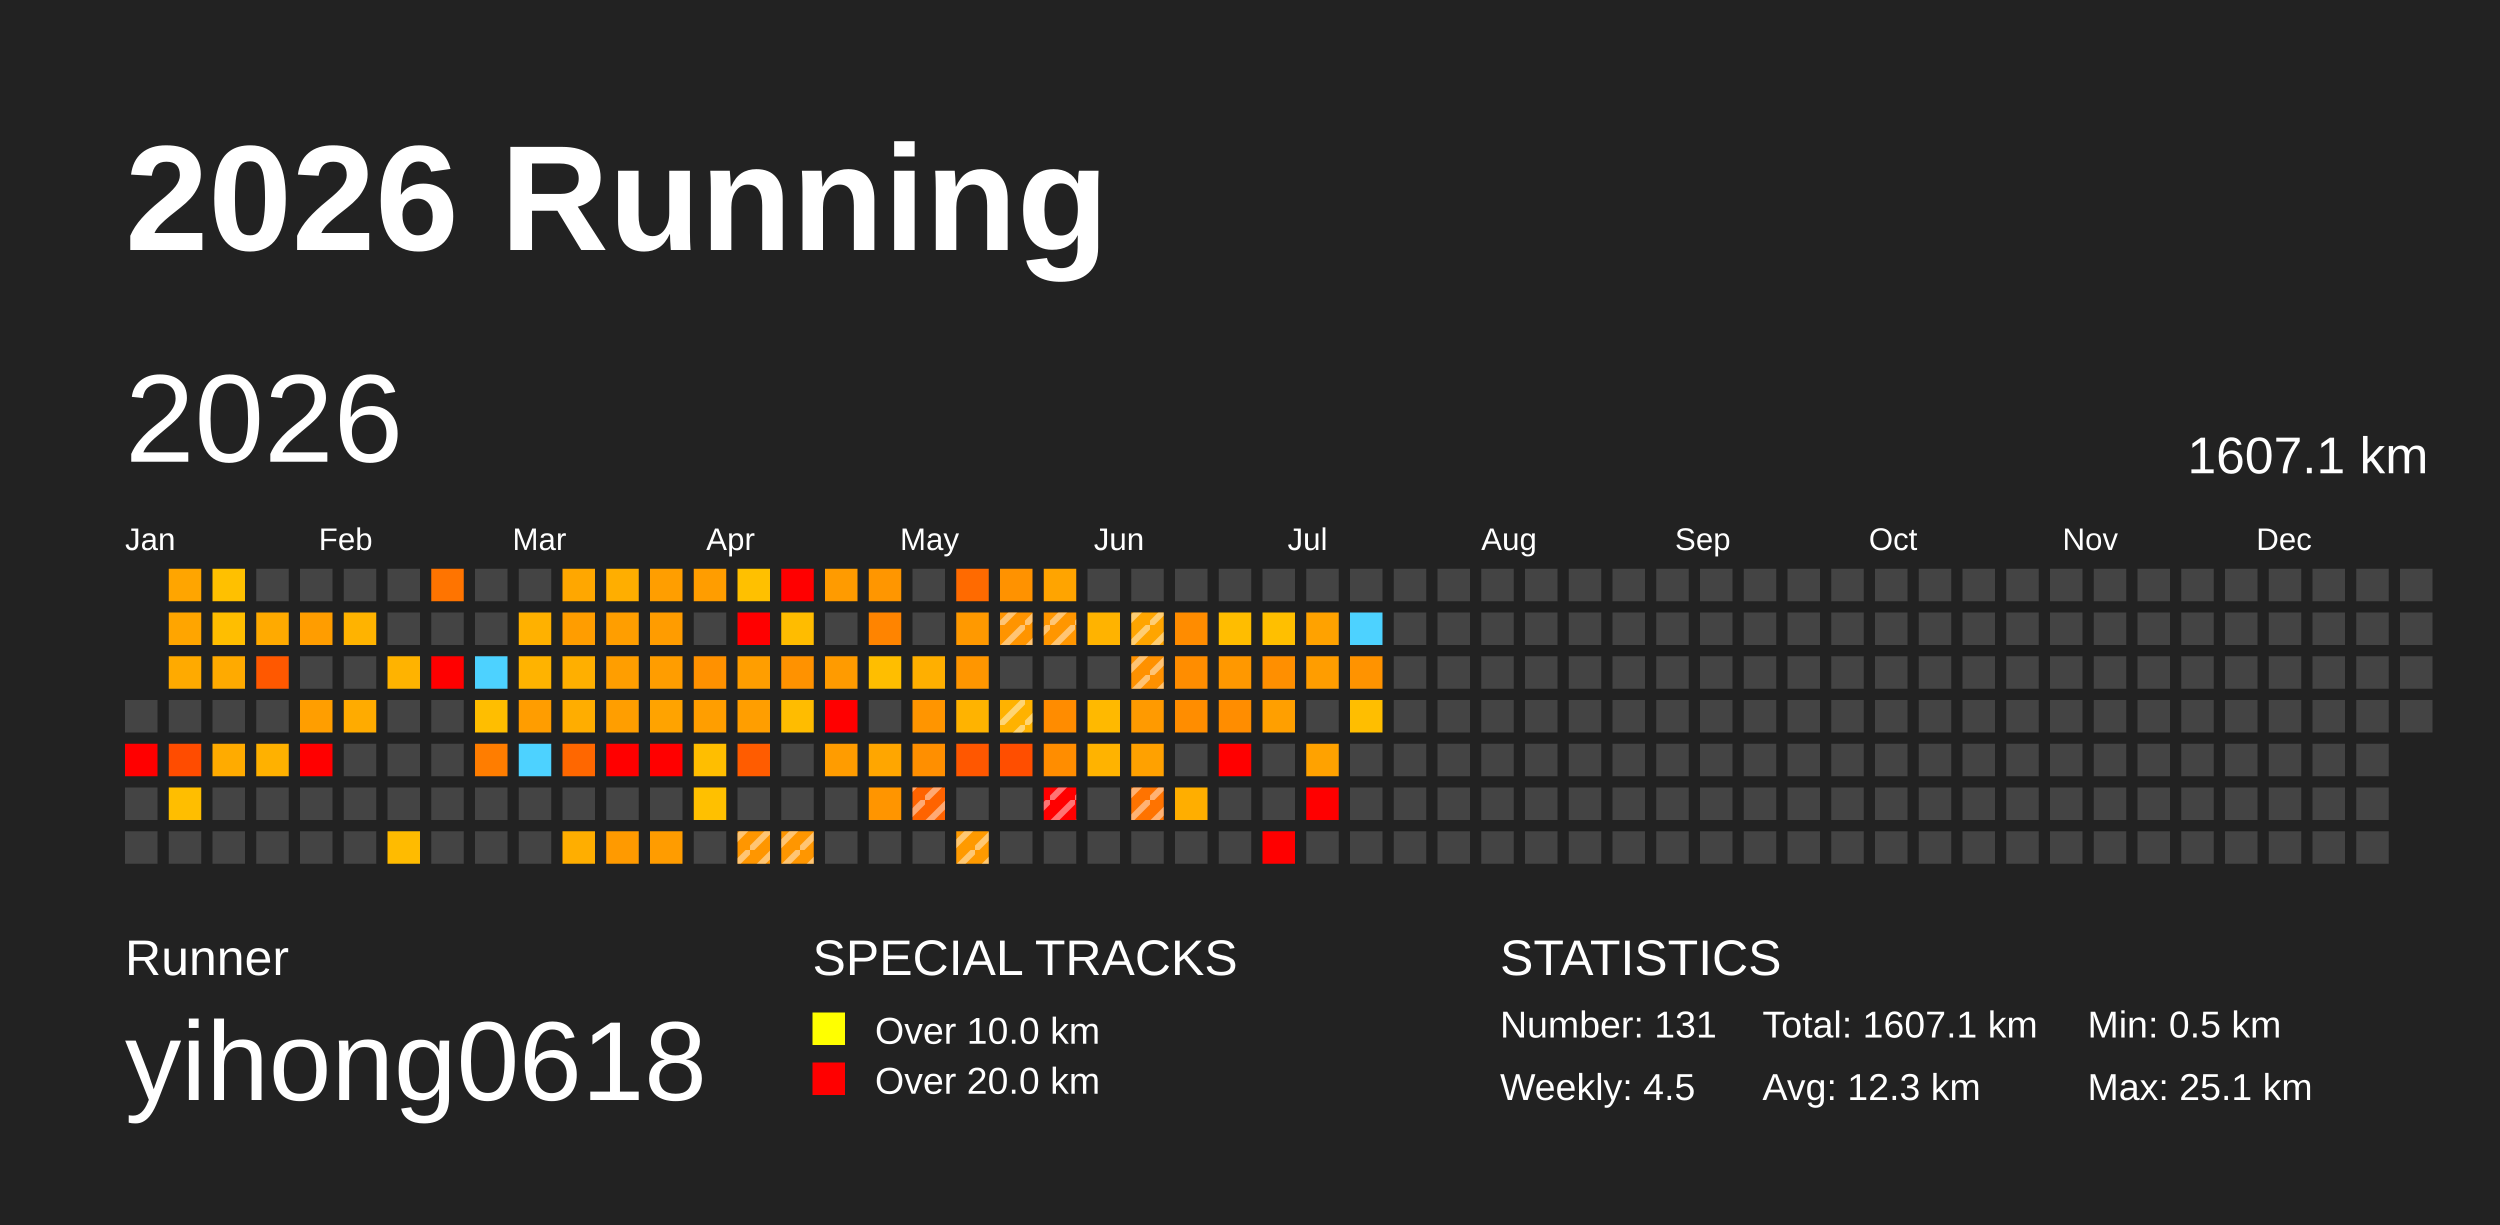
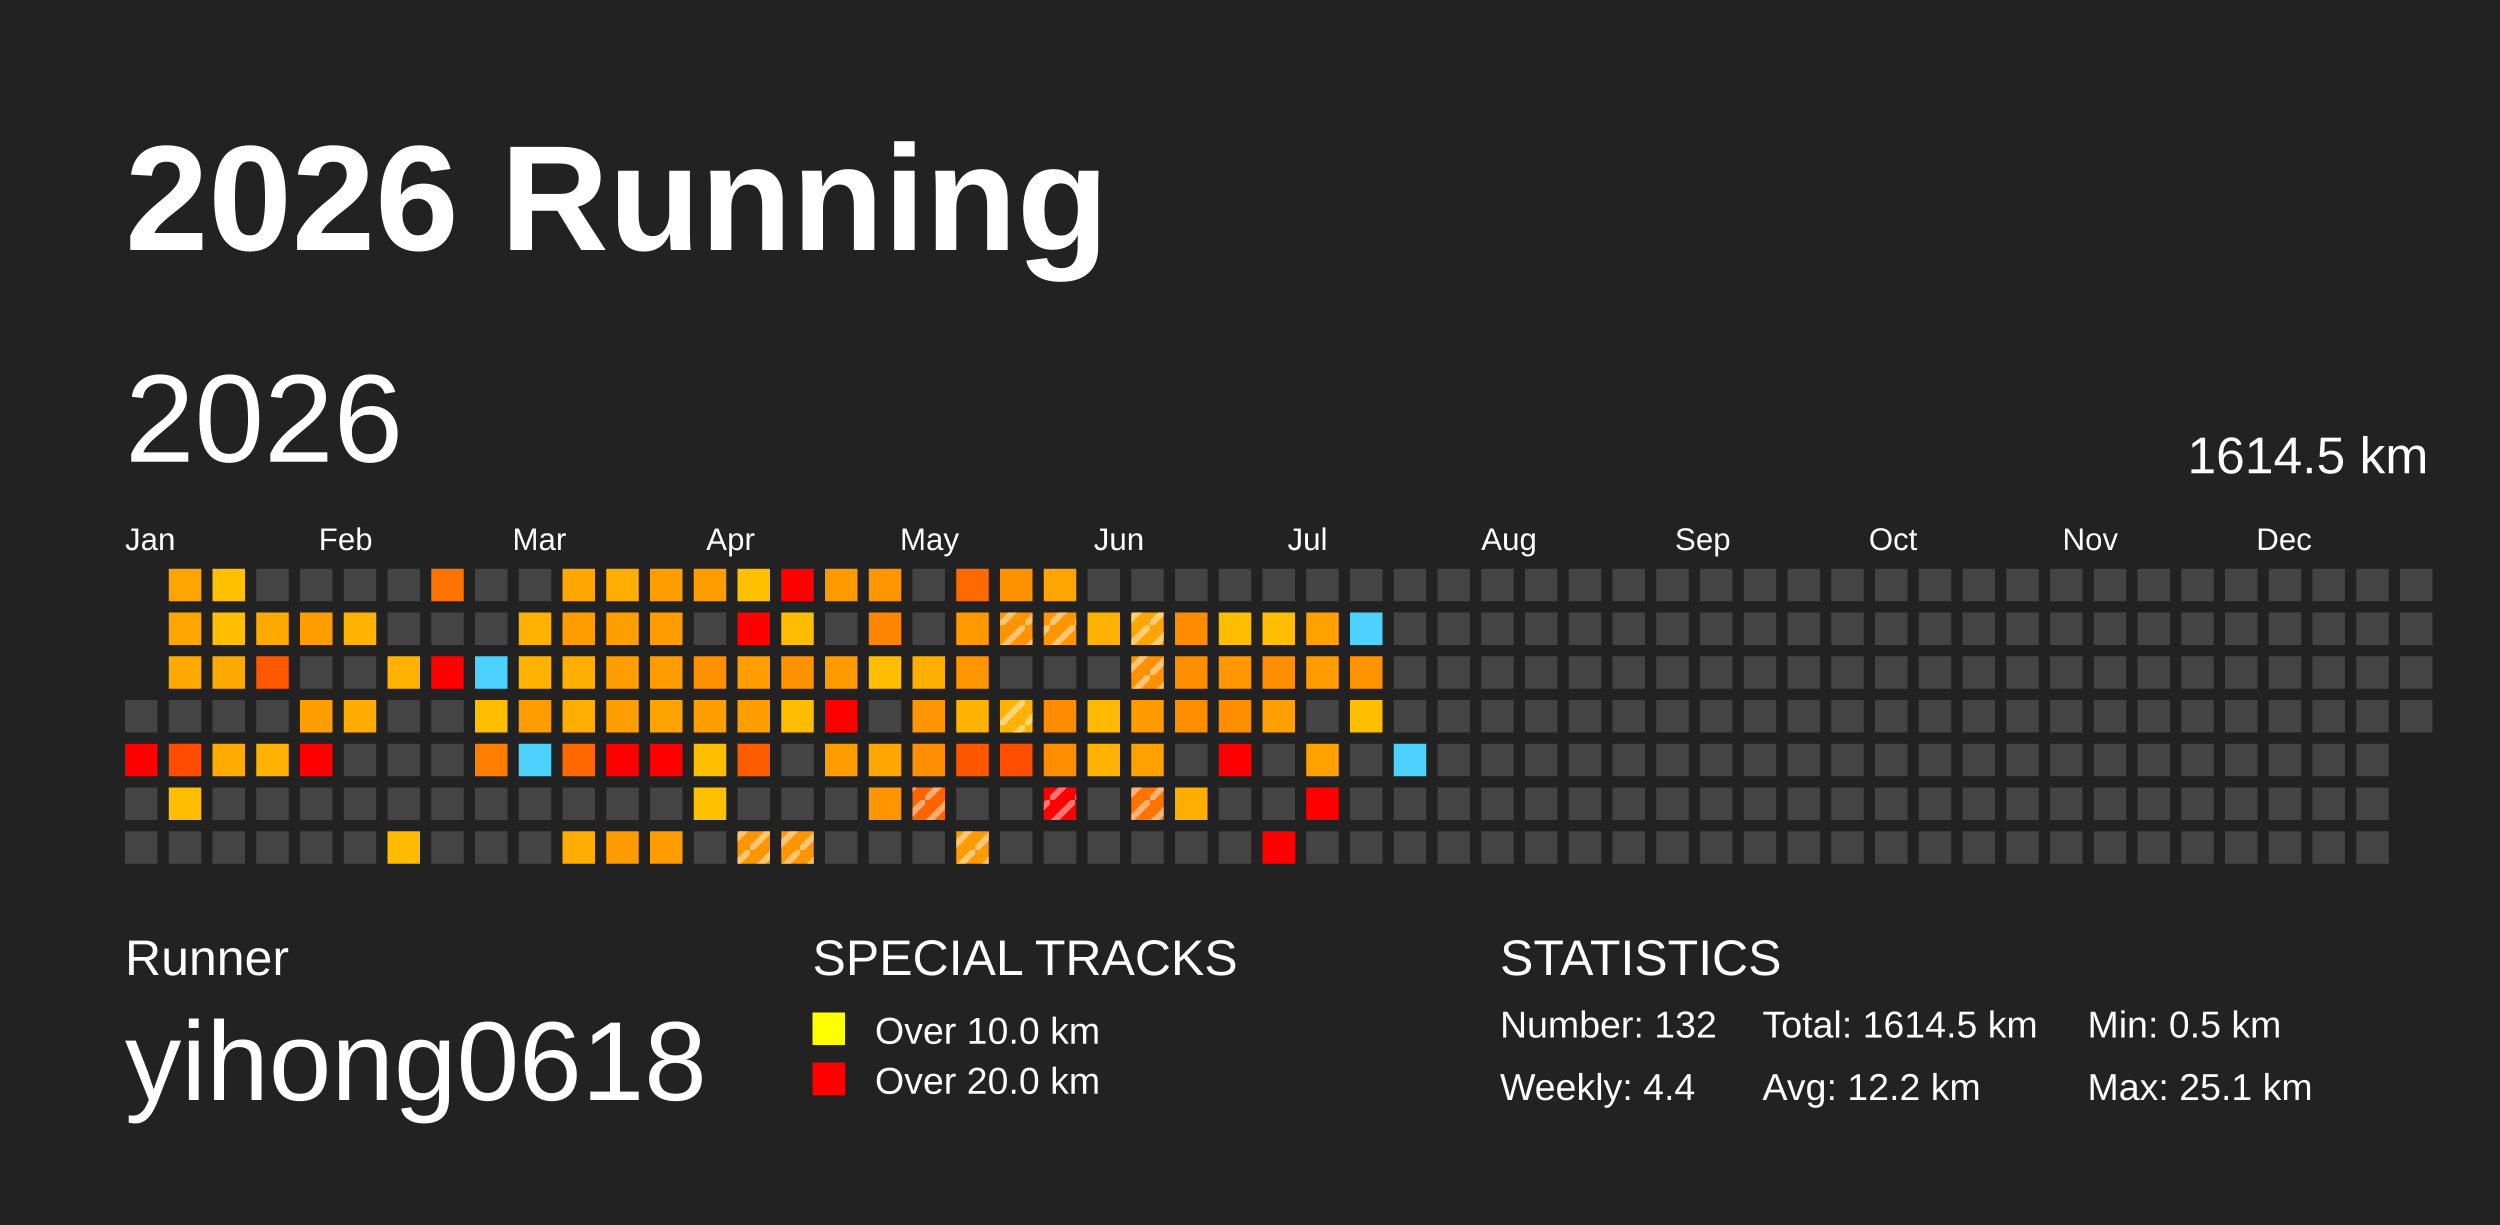
<svg xmlns="http://www.w3.org/2000/svg" baseProfile="full" height="98mm" version="1.1" viewBox="0,0,200,98" width="200mm">
  <defs>
    <pattern height="2" id="indoor-stripe" patternUnits="userSpaceOnUse" width="2">
      <line stroke="white" stroke-opacity="0.45" stroke-width="0.5" x1="0" x2="2" y1="2" y2="0" />
    </pattern>
  </defs>
  <rect fill="#222222" height="98" width="200" x="0" y="0" />
  <text fill="#FFFFFF" style="font-size:12px; font-family:Arial; font-weight:bold;" x="10" y="20">2026 Running</text>
  <text fill="#FFFFFF" style="font-size:4px; font-family:Arial" x="10" y="78">Runner</text>
  <text fill="#FFFFFF" style="font-size:9px; font-family:Arial" x="10" y="88">yihong0618</text>
  <text fill="#FFFFFF" style="font-size:4px; font-family:Arial" x="65" y="78">SPECIAL TRACKS</text>
  <rect fill="yellow" height="2.6" width="2.6" x="65" y="81" />
  <text fill="#FFFFFF" style="font-size:3px; font-family:Arial" x="70" y="83.5">Over 10.0 km</text>
  <rect fill="red" height="2.6" width="2.6" x="65" y="85" />
  <text fill="#FFFFFF" style="font-size:3px; font-family:Arial" x="70" y="87.5">Over 20.0 km</text>
  <text fill="#FFFFFF" style="font-size:4px; font-family:Arial" x="120" y="78">STATISTICS</text>
-   <text fill="#FFFFFF" style="font-size:3px; font-family:Arial" x="120" y="83">Number: 131</text>
-   <text fill="#FFFFFF" style="font-size:3px; font-family:Arial" x="120" y="88">Weekly: 4.5</text>
-   <text fill="#FFFFFF" style="font-size:3px; font-family:Arial" x="141" y="83">Total: 1607.1 km</text>
-   <text fill="#FFFFFF" style="font-size:3px; font-family:Arial" x="141" y="88">Avg: 12.3 km</text>
+   <text fill="#FFFFFF" style="font-size:3px; font-family:Arial" x="120" y="83">Number: 132</text>
+   <text fill="#FFFFFF" style="font-size:3px; font-family:Arial" x="120" y="88">Weekly: 4.4</text>
+   <text fill="#FFFFFF" style="font-size:3px; font-family:Arial" x="141" y="83">Total: 1614.5 km</text>
+   <text fill="#FFFFFF" style="font-size:3px; font-family:Arial" x="141" y="88">Avg: 12.2 km</text>
  <text fill="#FFFFFF" style="font-size:3px; font-family:Arial" x="167" y="83">Min: 0.5 km</text>
  <text fill="#FFFFFF" style="font-size:3px; font-family:Arial" x="167" y="88">Max: 25.1 km</text>
  <text dominant-baseline="hanging" fill="#FFFFFF" style="font-size:10.0px; font-family:Arial;" x="10" y="30">2026</text>
-   <text dominant-baseline="hanging" fill="#FFFFFF" style="font-size:4.125px; font-family:Arial;" x="175" y="35">1607.1 km</text>
+   <text dominant-baseline="hanging" fill="#FFFFFF" style="font-size:4.125px; font-family:Arial;" x="175" y="35">1614.5 km</text>
  <text fill="#FFFFFF" style="font-size:2.5px; font-family:Arial" x="10.0" y="44">Jan</text>
  <text fill="#FFFFFF" style="font-size:2.5px; font-family:Arial" x="25.5" y="44">Feb</text>
  <text fill="#FFFFFF" style="font-size:2.5px; font-family:Arial" x="41.0" y="44">Mar</text>
  <text fill="#FFFFFF" style="font-size:2.5px; font-family:Arial" x="56.5" y="44">Apr</text>
  <text fill="#FFFFFF" style="font-size:2.5px; font-family:Arial" x="72.0" y="44">May</text>
  <text fill="#FFFFFF" style="font-size:2.5px; font-family:Arial" x="87.5" y="44">Jun</text>
  <text fill="#FFFFFF" style="font-size:2.5px; font-family:Arial" x="103.0" y="44">Jul</text>
  <text fill="#FFFFFF" style="font-size:2.5px; font-family:Arial" x="118.5" y="44">Aug</text>
  <text fill="#FFFFFF" style="font-size:2.5px; font-family:Arial" x="134.0" y="44">Sep</text>
  <text fill="#FFFFFF" style="font-size:2.5px; font-family:Arial" x="149.5" y="44">Oct</text>
  <text fill="#FFFFFF" style="font-size:2.5px; font-family:Arial" x="165.0" y="44">Nov</text>
  <text fill="#FFFFFF" style="font-size:2.5px; font-family:Arial" x="180.5" y="44">Dec</text>
  <rect fill="#444444" height="2.6" width="2.6" x="10.0" y="56.0" />
  <rect fill="red" height="2.6" width="2.6" x="10.0" y="59.5" />
  <rect fill="#444444" height="2.6" width="2.6" x="10.0" y="63.0" />
  <rect fill="#444444" height="2.6" width="2.6" x="10.0" y="66.5" />
  <rect fill="#ffa500" height="2.6" width="2.6" x="13.5" y="45.5" />
  <rect fill="#ffa500" height="2.6" width="2.6" x="13.5" y="49.0" />
  <rect fill="#ffaa00" height="2.6" width="2.6" x="13.5" y="52.5" />
  <rect fill="#444444" height="2.6" width="2.6" x="13.5" y="56.0" />
  <rect fill="#ff4c00" height="2.6" width="2.6" x="13.5" y="59.5" />
  <rect fill="#ffbe00" height="2.6" width="2.6" x="13.5" y="63.0" />
  <rect fill="#444444" height="2.6" width="2.6" x="13.5" y="66.5" />
  <rect fill="#ffc000" height="2.6" width="2.6" x="17.0" y="45.5" />
  <rect fill="#ffbe00" height="2.6" width="2.6" x="17.0" y="49.0" />
  <rect fill="#ffaa00" height="2.6" width="2.6" x="17.0" y="52.5" />
  <rect fill="#444444" height="2.6" width="2.6" x="17.0" y="56.0" />
  <rect fill="#ffab00" height="2.6" width="2.6" x="17.0" y="59.5" />
  <rect fill="#444444" height="2.6" width="2.6" x="17.0" y="63.0" />
  <rect fill="#444444" height="2.6" width="2.6" x="17.0" y="66.5" />
  <rect fill="#444444" height="2.6" width="2.6" x="20.5" y="45.5" />
  <rect fill="#ffaa00" height="2.6" width="2.6" x="20.5" y="49.0" />
  <rect fill="#ff5800" height="2.6" width="2.6" x="20.5" y="52.5" />
  <rect fill="#444444" height="2.6" width="2.6" x="20.5" y="56.0" />
  <rect fill="#ffb100" height="2.6" width="2.6" x="20.5" y="59.5" />
  <rect fill="#444444" height="2.6" width="2.6" x="20.5" y="63.0" />
  <rect fill="#444444" height="2.6" width="2.6" x="20.5" y="66.5" />
  <rect fill="#444444" height="2.6" width="2.6" x="24.0" y="45.5" />
  <rect fill="#ff9d00" height="2.6" width="2.6" x="24.0" y="49.0" />
  <rect fill="#444444" height="2.6" width="2.6" x="24.0" y="52.5" />
  <rect fill="#ff9e00" height="2.6" width="2.6" x="24.0" y="56.0" />
  <rect fill="red" height="2.6" width="2.6" x="24.0" y="59.5" />
  <rect fill="#444444" height="2.6" width="2.6" x="24.0" y="63.0" />
  <rect fill="#444444" height="2.6" width="2.6" x="24.0" y="66.5" />
  <rect fill="#444444" height="2.6" width="2.6" x="27.5" y="45.5" />
  <rect fill="#ffb300" height="2.6" width="2.6" x="27.5" y="49.0" />
  <rect fill="#444444" height="2.6" width="2.6" x="27.5" y="52.5" />
  <rect fill="#ffab00" height="2.6" width="2.6" x="27.5" y="56.0" />
  <rect fill="#444444" height="2.6" width="2.6" x="27.5" y="59.5" />
  <rect fill="#444444" height="2.6" width="2.6" x="27.5" y="63.0" />
  <rect fill="#444444" height="2.6" width="2.6" x="27.5" y="66.5" />
  <rect fill="#444444" height="2.6" width="2.6" x="31.0" y="45.5" />
  <rect fill="#444444" height="2.6" width="2.6" x="31.0" y="49.0" />
  <rect fill="#ffb300" height="2.6" width="2.6" x="31.0" y="52.5" />
  <rect fill="#444444" height="2.6" width="2.6" x="31.0" y="56.0" />
  <rect fill="#444444" height="2.6" width="2.6" x="31.0" y="59.5" />
  <rect fill="#444444" height="2.6" width="2.6" x="31.0" y="63.0" />
  <rect fill="#ffbb00" height="2.6" width="2.6" x="31.0" y="66.5" />
  <rect fill="#ff7400" height="2.6" width="2.6" x="34.5" y="45.5" />
  <rect fill="#444444" height="2.6" width="2.6" x="34.5" y="49.0" />
  <rect fill="red" height="2.6" width="2.6" x="34.5" y="52.5" />
  <rect fill="#444444" height="2.6" width="2.6" x="34.5" y="56.0" />
  <rect fill="#444444" height="2.6" width="2.6" x="34.5" y="59.5" />
  <rect fill="#444444" height="2.6" width="2.6" x="34.5" y="63.0" />
  <rect fill="#444444" height="2.6" width="2.6" x="34.5" y="66.5" />
  <rect fill="#444444" height="2.6" width="2.6" x="38.0" y="45.5" />
  <rect fill="#444444" height="2.6" width="2.6" x="38.0" y="49.0" />
  <rect fill="#4dd2ff" height="2.6" width="2.6" x="38.0" y="52.5" />
  <rect fill="#ffbe00" height="2.6" width="2.6" x="38.0" y="56.0" />
  <rect fill="#ff7d00" height="2.6" width="2.6" x="38.0" y="59.5" />
  <rect fill="#444444" height="2.6" width="2.6" x="38.0" y="63.0" />
  <rect fill="#444444" height="2.6" width="2.6" x="38.0" y="66.5" />
  <rect fill="#444444" height="2.6" width="2.6" x="41.5" y="45.5" />
  <rect fill="#ffb100" height="2.6" width="2.6" x="41.5" y="49.0" />
  <rect fill="#ffb300" height="2.6" width="2.6" x="41.5" y="52.5" />
  <rect fill="#ff9d00" height="2.6" width="2.6" x="41.5" y="56.0" />
  <rect fill="#4dd2ff" height="2.6" width="2.6" x="41.5" y="59.5" />
  <rect fill="#444444" height="2.6" width="2.6" x="41.5" y="63.0" />
  <rect fill="#444444" height="2.6" width="2.6" x="41.5" y="66.5" />
  <rect fill="#ffa700" height="2.6" width="2.6" x="45.0" y="45.5" />
  <rect fill="#ff9d00" height="2.6" width="2.6" x="45.0" y="49.0" />
  <rect fill="#ffaf00" height="2.6" width="2.6" x="45.0" y="52.5" />
  <rect fill="#ffad00" height="2.6" width="2.6" x="45.0" y="56.0" />
  <rect fill="#ff6700" height="2.6" width="2.6" x="45.0" y="59.5" />
  <rect fill="#444444" height="2.6" width="2.6" x="45.0" y="63.0" />
  <rect fill="#ffae00" height="2.6" width="2.6" x="45.0" y="66.5" />
  <rect fill="#ffae00" height="2.6" width="2.6" x="48.5" y="45.5" />
  <rect fill="#ff9e00" height="2.6" width="2.6" x="48.5" y="49.0" />
  <rect fill="#ff9e00" height="2.6" width="2.6" x="48.5" y="52.5" />
  <rect fill="#ff9e00" height="2.6" width="2.6" x="48.5" y="56.0" />
  <rect fill="red" height="2.6" width="2.6" x="48.5" y="59.5" />
  <rect fill="#444444" height="2.6" width="2.6" x="48.5" y="63.0" />
  <rect fill="#ff9a00" height="2.6" width="2.6" x="48.5" y="66.5" />
  <rect fill="#ff9e00" height="2.6" width="2.6" x="52.0" y="45.5" />
  <rect fill="#ff9c00" height="2.6" width="2.6" x="52.0" y="49.0" />
  <rect fill="#ff9d00" height="2.6" width="2.6" x="52.0" y="52.5" />
  <rect fill="#ffa300" height="2.6" width="2.6" x="52.0" y="56.0" />
  <rect fill="red" height="2.6" width="2.6" x="52.0" y="59.5" />
  <rect fill="#444444" height="2.6" width="2.6" x="52.0" y="63.0" />
  <rect fill="#ff9c00" height="2.6" width="2.6" x="52.0" y="66.5" />
  <rect fill="#ff9d00" height="2.6" width="2.6" x="55.5" y="45.5" />
  <rect fill="#444444" height="2.6" width="2.6" x="55.5" y="49.0" />
  <rect fill="#ff9100" height="2.6" width="2.6" x="55.5" y="52.5" />
  <rect fill="#ff9e00" height="2.6" width="2.6" x="55.5" y="56.0" />
  <rect fill="#ffbe00" height="2.6" width="2.6" x="55.5" y="59.5" />
  <rect fill="#ffc000" height="2.6" width="2.6" x="55.5" y="63.0" />
  <rect fill="#444444" height="2.6" width="2.6" x="55.5" y="66.5" />
  <rect fill="#ffc000" height="2.6" width="2.6" x="59.0" y="45.5" />
  <rect fill="red" height="2.6" width="2.6" x="59.0" y="49.0" />
  <rect fill="#ff9e00" height="2.6" width="2.6" x="59.0" y="52.5" />
  <rect fill="#ff9e00" height="2.6" width="2.6" x="59.0" y="56.0" />
  <rect fill="#ff5c00" height="2.6" width="2.6" x="59.0" y="59.5" />
  <rect fill="#444444" height="2.6" width="2.6" x="59.0" y="63.0" />
  <rect fill="#ff9600" height="2.6" width="2.6" x="59.0" y="66.5" />
  <rect fill="url(#indoor-stripe)" height="2.6" style="pointer-events: none;" width="2.6" x="59.0" y="66.5" />
  <rect fill="red" height="2.6" width="2.6" x="62.5" y="45.5" />
  <rect fill="#ffbc00" height="2.6" width="2.6" x="62.5" y="49.0" />
  <rect fill="#ff9200" height="2.6" width="2.6" x="62.5" y="52.5" />
  <rect fill="#ffbc00" height="2.6" width="2.6" x="62.5" y="56.0" />
  <rect fill="#444444" height="2.6" width="2.6" x="62.5" y="59.5" />
  <rect fill="#444444" height="2.6" width="2.6" x="62.5" y="63.0" />
  <rect fill="#ff9600" height="2.6" width="2.6" x="62.5" y="66.5" />
  <rect fill="url(#indoor-stripe)" height="2.6" style="pointer-events: none;" width="2.6" x="62.5" y="66.5" />
  <rect fill="#ff9b00" height="2.6" width="2.6" x="66.0" y="45.5" />
  <rect fill="#444444" height="2.6" width="2.6" x="66.0" y="49.0" />
  <rect fill="#ff9b00" height="2.6" width="2.6" x="66.0" y="52.5" />
  <rect fill="red" height="2.6" width="2.6" x="66.0" y="56.0" />
  <rect fill="#ff9c00" height="2.6" width="2.6" x="66.0" y="59.5" />
  <rect fill="#444444" height="2.6" width="2.6" x="66.0" y="63.0" />
  <rect fill="#444444" height="2.6" width="2.6" x="66.0" y="66.5" />
  <rect fill="#ff9600" height="2.6" width="2.6" x="69.5" y="45.5" />
  <rect fill="#ff8400" height="2.6" width="2.6" x="69.5" y="49.0" />
  <rect fill="#ffbe00" height="2.6" width="2.6" x="69.5" y="52.5" />
  <rect fill="#444444" height="2.6" width="2.6" x="69.5" y="56.0" />
  <rect fill="#ffa600" height="2.6" width="2.6" x="69.5" y="59.5" />
  <rect fill="#ff9500" height="2.6" width="2.6" x="69.5" y="63.0" />
  <rect fill="#444444" height="2.6" width="2.6" x="69.5" y="66.5" />
  <rect fill="#444444" height="2.6" width="2.6" x="73.0" y="45.5" />
  <rect fill="#444444" height="2.6" width="2.6" x="73.0" y="49.0" />
  <rect fill="#ffaf00" height="2.6" width="2.6" x="73.0" y="52.5" />
  <rect fill="#ff9500" height="2.6" width="2.6" x="73.0" y="56.0" />
  <rect fill="#ff8f00" height="2.6" width="2.6" x="73.0" y="59.5" />
  <rect fill="#ff6300" height="2.6" width="2.6" x="73.0" y="63.0" />
  <rect fill="url(#indoor-stripe)" height="2.6" style="pointer-events: none;" width="2.6" x="73.0" y="63.0" />
  <rect fill="#444444" height="2.6" width="2.6" x="73.0" y="66.5" />
  <rect fill="#ff6a00" height="2.6" width="2.6" x="76.5" y="45.5" />
  <rect fill="#ff9900" height="2.6" width="2.6" x="76.5" y="49.0" />
  <rect fill="#ff9600" height="2.6" width="2.6" x="76.5" y="52.5" />
  <rect fill="#ffb300" height="2.6" width="2.6" x="76.5" y="56.0" />
  <rect fill="#ff5700" height="2.6" width="2.6" x="76.5" y="59.5" />
  <rect fill="#444444" height="2.6" width="2.6" x="76.5" y="63.0" />
  <rect fill="#ff9a00" height="2.6" width="2.6" x="76.5" y="66.5" />
  <rect fill="url(#indoor-stripe)" height="2.6" style="pointer-events: none;" width="2.6" x="76.5" y="66.5" />
  <rect fill="#ff9200" height="2.6" width="2.6" x="80.0" y="45.5" />
  <rect fill="#ff9400" height="2.6" width="2.6" x="80.0" y="49.0" />
  <rect fill="url(#indoor-stripe)" height="2.6" style="pointer-events: none;" width="2.6" x="80.0" y="49.0" />
  <rect fill="#444444" height="2.6" width="2.6" x="80.0" y="52.5" />
  <rect fill="#ffb200" height="2.6" width="2.6" x="80.0" y="56.0" />
  <rect fill="url(#indoor-stripe)" height="2.6" style="pointer-events: none;" width="2.6" x="80.0" y="56.0" />
  <rect fill="#ff4e00" height="2.6" width="2.6" x="80.0" y="59.5" />
  <rect fill="#444444" height="2.6" width="2.6" x="80.0" y="63.0" />
  <rect fill="#444444" height="2.6" width="2.6" x="80.0" y="66.5" />
  <rect fill="#ffa400" height="2.6" width="2.6" x="83.5" y="45.5" />
  <rect fill="#ff9600" height="2.6" width="2.6" x="83.5" y="49.0" />
  <rect fill="url(#indoor-stripe)" height="2.6" style="pointer-events: none;" width="2.6" x="83.5" y="49.0" />
  <rect fill="#444444" height="2.6" width="2.6" x="83.5" y="52.5" />
  <rect fill="#ff8c00" height="2.6" width="2.6" x="83.5" y="56.0" />
  <rect fill="#ff8d00" height="2.6" width="2.6" x="83.5" y="59.5" />
  <rect fill="red" height="2.6" width="2.6" x="83.5" y="63.0" />
  <rect fill="url(#indoor-stripe)" height="2.6" style="pointer-events: none;" width="2.6" x="83.5" y="63.0" />
  <rect fill="#444444" height="2.6" width="2.6" x="83.5" y="66.5" />
  <rect fill="#444444" height="2.6" width="2.6" x="87.0" y="45.5" />
  <rect fill="#ffb300" height="2.6" width="2.6" x="87.0" y="49.0" />
  <rect fill="#444444" height="2.6" width="2.6" x="87.0" y="52.5" />
  <rect fill="#ffb900" height="2.6" width="2.6" x="87.0" y="56.0" />
  <rect fill="#ffb300" height="2.6" width="2.6" x="87.0" y="59.5" />
  <rect fill="#444444" height="2.6" width="2.6" x="87.0" y="63.0" />
  <rect fill="#444444" height="2.6" width="2.6" x="87.0" y="66.5" />
  <rect fill="#444444" height="2.6" width="2.6" x="90.5" y="45.5" />
  <rect fill="#ffa500" height="2.6" width="2.6" x="90.5" y="49.0" />
  <rect fill="url(#indoor-stripe)" height="2.6" style="pointer-events: none;" width="2.6" x="90.5" y="49.0" />
  <rect fill="#ff9100" height="2.6" width="2.6" x="90.5" y="52.5" />
  <rect fill="url(#indoor-stripe)" height="2.6" style="pointer-events: none;" width="2.6" x="90.5" y="52.5" />
  <rect fill="#ff9a00" height="2.6" width="2.6" x="90.5" y="56.0" />
  <rect fill="#ffa100" height="2.6" width="2.6" x="90.5" y="59.5" />
  <rect fill="#ff7300" height="2.6" width="2.6" x="90.5" y="63.0" />
  <rect fill="url(#indoor-stripe)" height="2.6" style="pointer-events: none;" width="2.6" x="90.5" y="63.0" />
  <rect fill="#444444" height="2.6" width="2.6" x="90.5" y="66.5" />
  <rect fill="#444444" height="2.6" width="2.6" x="94.0" y="45.5" />
  <rect fill="#ff8c00" height="2.6" width="2.6" x="94.0" y="49.0" />
  <rect fill="#ff8d00" height="2.6" width="2.6" x="94.0" y="52.5" />
  <rect fill="#ff8d00" height="2.6" width="2.6" x="94.0" y="56.0" />
  <rect fill="#444444" height="2.6" width="2.6" x="94.0" y="59.5" />
  <rect fill="#ffae00" height="2.6" width="2.6" x="94.0" y="63.0" />
  <rect fill="#444444" height="2.6" width="2.6" x="94.0" y="66.5" />
  <rect fill="#444444" height="2.6" width="2.6" x="97.5" y="45.5" />
  <rect fill="#ffbd00" height="2.6" width="2.6" x="97.5" y="49.0" />
  <rect fill="#ff9800" height="2.6" width="2.6" x="97.5" y="52.5" />
  <rect fill="#ff8d00" height="2.6" width="2.6" x="97.5" y="56.0" />
  <rect fill="red" height="2.6" width="2.6" x="97.5" y="59.5" />
  <rect fill="#444444" height="2.6" width="2.6" x="97.5" y="63.0" />
  <rect fill="#444444" height="2.6" width="2.6" x="97.5" y="66.5" />
  <rect fill="#444444" height="2.6" width="2.6" x="101.0" y="45.5" />
  <rect fill="#ffbf00" height="2.6" width="2.6" x="101.0" y="49.0" />
  <rect fill="#ff8f00" height="2.6" width="2.6" x="101.0" y="52.5" />
  <rect fill="#ff9f00" height="2.6" width="2.6" x="101.0" y="56.0" />
  <rect fill="#444444" height="2.6" width="2.6" x="101.0" y="59.5" />
  <rect fill="#444444" height="2.6" width="2.6" x="101.0" y="63.0" />
  <rect fill="red" height="2.6" width="2.6" x="101.0" y="66.5" />
  <rect fill="#444444" height="2.6" width="2.6" x="104.5" y="45.5" />
  <rect fill="#ffa200" height="2.6" width="2.6" x="104.5" y="49.0" />
  <rect fill="#ff9d00" height="2.6" width="2.6" x="104.5" y="52.5" />
  <rect fill="#444444" height="2.6" width="2.6" x="104.5" y="56.0" />
  <rect fill="#ffa200" height="2.6" width="2.6" x="104.5" y="59.5" />
  <rect fill="red" height="2.6" width="2.6" x="104.5" y="63.0" />
  <rect fill="#444444" height="2.6" width="2.6" x="104.5" y="66.5" />
  <rect fill="#444444" height="2.6" width="2.6" x="108.0" y="45.5" />
  <rect fill="#4dd2ff" height="2.6" width="2.6" x="108.0" y="49.0" />
  <rect fill="#ff9300" height="2.6" width="2.6" x="108.0" y="52.5" />
  <rect fill="#ffbe00" height="2.6" width="2.6" x="108.0" y="56.0" />
  <rect fill="#444444" height="2.6" width="2.6" x="108.0" y="59.5" />
  <rect fill="#444444" height="2.6" width="2.6" x="108.0" y="63.0" />
  <rect fill="#444444" height="2.6" width="2.6" x="108.0" y="66.5" />
  <rect fill="#444444" height="2.6" width="2.6" x="111.5" y="45.5" />
  <rect fill="#444444" height="2.6" width="2.6" x="111.5" y="49.0" />
  <rect fill="#444444" height="2.6" width="2.6" x="111.5" y="52.5" />
  <rect fill="#444444" height="2.6" width="2.6" x="111.5" y="56.0" />
-   <rect fill="#444444" height="2.6" width="2.6" x="111.5" y="59.5" />
+   <rect fill="#4dd2ff" height="2.6" width="2.6" x="111.5" y="59.5" />
  <rect fill="#444444" height="2.6" width="2.6" x="111.5" y="63.0" />
  <rect fill="#444444" height="2.6" width="2.6" x="111.5" y="66.5" />
  <rect fill="#444444" height="2.6" width="2.6" x="115.0" y="45.5" />
  <rect fill="#444444" height="2.6" width="2.6" x="115.0" y="49.0" />
  <rect fill="#444444" height="2.6" width="2.6" x="115.0" y="52.5" />
  <rect fill="#444444" height="2.6" width="2.6" x="115.0" y="56.0" />
  <rect fill="#444444" height="2.6" width="2.6" x="115.0" y="59.5" />
  <rect fill="#444444" height="2.6" width="2.6" x="115.0" y="63.0" />
  <rect fill="#444444" height="2.6" width="2.6" x="115.0" y="66.5" />
  <rect fill="#444444" height="2.6" width="2.6" x="118.5" y="45.5" />
  <rect fill="#444444" height="2.6" width="2.6" x="118.5" y="49.0" />
  <rect fill="#444444" height="2.6" width="2.6" x="118.5" y="52.5" />
  <rect fill="#444444" height="2.6" width="2.6" x="118.5" y="56.0" />
  <rect fill="#444444" height="2.6" width="2.6" x="118.5" y="59.5" />
  <rect fill="#444444" height="2.6" width="2.6" x="118.5" y="63.0" />
  <rect fill="#444444" height="2.6" width="2.6" x="118.5" y="66.5" />
  <rect fill="#444444" height="2.6" width="2.6" x="122.0" y="45.5" />
  <rect fill="#444444" height="2.6" width="2.6" x="122.0" y="49.0" />
  <rect fill="#444444" height="2.6" width="2.6" x="122.0" y="52.5" />
  <rect fill="#444444" height="2.6" width="2.6" x="122.0" y="56.0" />
  <rect fill="#444444" height="2.6" width="2.6" x="122.0" y="59.5" />
  <rect fill="#444444" height="2.6" width="2.6" x="122.0" y="63.0" />
  <rect fill="#444444" height="2.6" width="2.6" x="122.0" y="66.5" />
  <rect fill="#444444" height="2.6" width="2.6" x="125.5" y="45.5" />
  <rect fill="#444444" height="2.6" width="2.6" x="125.5" y="49.0" />
  <rect fill="#444444" height="2.6" width="2.6" x="125.5" y="52.5" />
  <rect fill="#444444" height="2.6" width="2.6" x="125.5" y="56.0" />
  <rect fill="#444444" height="2.6" width="2.6" x="125.5" y="59.5" />
  <rect fill="#444444" height="2.6" width="2.6" x="125.5" y="63.0" />
  <rect fill="#444444" height="2.6" width="2.6" x="125.5" y="66.5" />
  <rect fill="#444444" height="2.6" width="2.6" x="129.0" y="45.5" />
  <rect fill="#444444" height="2.6" width="2.6" x="129.0" y="49.0" />
  <rect fill="#444444" height="2.6" width="2.6" x="129.0" y="52.5" />
  <rect fill="#444444" height="2.6" width="2.6" x="129.0" y="56.0" />
  <rect fill="#444444" height="2.6" width="2.6" x="129.0" y="59.5" />
  <rect fill="#444444" height="2.6" width="2.6" x="129.0" y="63.0" />
  <rect fill="#444444" height="2.6" width="2.6" x="129.0" y="66.5" />
  <rect fill="#444444" height="2.6" width="2.6" x="132.5" y="45.5" />
  <rect fill="#444444" height="2.6" width="2.6" x="132.5" y="49.0" />
  <rect fill="#444444" height="2.6" width="2.6" x="132.5" y="52.5" />
  <rect fill="#444444" height="2.6" width="2.6" x="132.5" y="56.0" />
  <rect fill="#444444" height="2.6" width="2.6" x="132.5" y="59.5" />
  <rect fill="#444444" height="2.6" width="2.6" x="132.5" y="63.0" />
  <rect fill="#444444" height="2.6" width="2.6" x="132.5" y="66.5" />
  <rect fill="#444444" height="2.6" width="2.6" x="136.0" y="45.5" />
  <rect fill="#444444" height="2.6" width="2.6" x="136.0" y="49.0" />
  <rect fill="#444444" height="2.6" width="2.6" x="136.0" y="52.5" />
  <rect fill="#444444" height="2.6" width="2.6" x="136.0" y="56.0" />
  <rect fill="#444444" height="2.6" width="2.6" x="136.0" y="59.5" />
  <rect fill="#444444" height="2.6" width="2.6" x="136.0" y="63.0" />
  <rect fill="#444444" height="2.6" width="2.6" x="136.0" y="66.5" />
  <rect fill="#444444" height="2.6" width="2.6" x="139.5" y="45.5" />
  <rect fill="#444444" height="2.6" width="2.6" x="139.5" y="49.0" />
  <rect fill="#444444" height="2.6" width="2.6" x="139.5" y="52.5" />
  <rect fill="#444444" height="2.6" width="2.6" x="139.5" y="56.0" />
  <rect fill="#444444" height="2.6" width="2.6" x="139.5" y="59.5" />
  <rect fill="#444444" height="2.6" width="2.6" x="139.5" y="63.0" />
  <rect fill="#444444" height="2.6" width="2.6" x="139.5" y="66.5" />
  <rect fill="#444444" height="2.6" width="2.6" x="143.0" y="45.5" />
  <rect fill="#444444" height="2.6" width="2.6" x="143.0" y="49.0" />
  <rect fill="#444444" height="2.6" width="2.6" x="143.0" y="52.5" />
  <rect fill="#444444" height="2.6" width="2.6" x="143.0" y="56.0" />
  <rect fill="#444444" height="2.6" width="2.6" x="143.0" y="59.5" />
  <rect fill="#444444" height="2.6" width="2.6" x="143.0" y="63.0" />
  <rect fill="#444444" height="2.6" width="2.6" x="143.0" y="66.5" />
  <rect fill="#444444" height="2.6" width="2.6" x="146.5" y="45.5" />
  <rect fill="#444444" height="2.6" width="2.6" x="146.5" y="49.0" />
  <rect fill="#444444" height="2.6" width="2.6" x="146.5" y="52.5" />
  <rect fill="#444444" height="2.6" width="2.6" x="146.5" y="56.0" />
  <rect fill="#444444" height="2.6" width="2.6" x="146.5" y="59.5" />
  <rect fill="#444444" height="2.6" width="2.6" x="146.5" y="63.0" />
  <rect fill="#444444" height="2.6" width="2.6" x="146.5" y="66.5" />
  <rect fill="#444444" height="2.6" width="2.6" x="150.0" y="45.5" />
  <rect fill="#444444" height="2.6" width="2.6" x="150.0" y="49.0" />
  <rect fill="#444444" height="2.6" width="2.6" x="150.0" y="52.5" />
  <rect fill="#444444" height="2.6" width="2.6" x="150.0" y="56.0" />
  <rect fill="#444444" height="2.6" width="2.6" x="150.0" y="59.5" />
  <rect fill="#444444" height="2.6" width="2.6" x="150.0" y="63.0" />
  <rect fill="#444444" height="2.6" width="2.6" x="150.0" y="66.5" />
  <rect fill="#444444" height="2.6" width="2.6" x="153.5" y="45.5" />
  <rect fill="#444444" height="2.6" width="2.6" x="153.5" y="49.0" />
  <rect fill="#444444" height="2.6" width="2.6" x="153.5" y="52.5" />
  <rect fill="#444444" height="2.6" width="2.6" x="153.5" y="56.0" />
  <rect fill="#444444" height="2.6" width="2.6" x="153.5" y="59.5" />
  <rect fill="#444444" height="2.6" width="2.6" x="153.5" y="63.0" />
  <rect fill="#444444" height="2.6" width="2.6" x="153.5" y="66.5" />
  <rect fill="#444444" height="2.6" width="2.6" x="157.0" y="45.5" />
  <rect fill="#444444" height="2.6" width="2.6" x="157.0" y="49.0" />
  <rect fill="#444444" height="2.6" width="2.6" x="157.0" y="52.5" />
  <rect fill="#444444" height="2.6" width="2.6" x="157.0" y="56.0" />
  <rect fill="#444444" height="2.6" width="2.6" x="157.0" y="59.5" />
  <rect fill="#444444" height="2.6" width="2.6" x="157.0" y="63.0" />
  <rect fill="#444444" height="2.6" width="2.6" x="157.0" y="66.5" />
  <rect fill="#444444" height="2.6" width="2.6" x="160.5" y="45.5" />
  <rect fill="#444444" height="2.6" width="2.6" x="160.5" y="49.0" />
  <rect fill="#444444" height="2.6" width="2.6" x="160.5" y="52.5" />
  <rect fill="#444444" height="2.6" width="2.6" x="160.5" y="56.0" />
  <rect fill="#444444" height="2.6" width="2.6" x="160.5" y="59.5" />
  <rect fill="#444444" height="2.6" width="2.6" x="160.5" y="63.0" />
  <rect fill="#444444" height="2.6" width="2.6" x="160.5" y="66.5" />
  <rect fill="#444444" height="2.6" width="2.6" x="164.0" y="45.5" />
  <rect fill="#444444" height="2.6" width="2.6" x="164.0" y="49.0" />
  <rect fill="#444444" height="2.6" width="2.6" x="164.0" y="52.5" />
  <rect fill="#444444" height="2.6" width="2.6" x="164.0" y="56.0" />
  <rect fill="#444444" height="2.6" width="2.6" x="164.0" y="59.5" />
  <rect fill="#444444" height="2.6" width="2.6" x="164.0" y="63.0" />
  <rect fill="#444444" height="2.6" width="2.6" x="164.0" y="66.5" />
  <rect fill="#444444" height="2.6" width="2.6" x="167.5" y="45.5" />
  <rect fill="#444444" height="2.6" width="2.6" x="167.5" y="49.0" />
  <rect fill="#444444" height="2.6" width="2.6" x="167.5" y="52.5" />
  <rect fill="#444444" height="2.6" width="2.6" x="167.5" y="56.0" />
  <rect fill="#444444" height="2.6" width="2.6" x="167.5" y="59.5" />
  <rect fill="#444444" height="2.6" width="2.6" x="167.5" y="63.0" />
  <rect fill="#444444" height="2.6" width="2.6" x="167.5" y="66.5" />
  <rect fill="#444444" height="2.6" width="2.6" x="171.0" y="45.5" />
  <rect fill="#444444" height="2.6" width="2.6" x="171.0" y="49.0" />
  <rect fill="#444444" height="2.6" width="2.6" x="171.0" y="52.5" />
  <rect fill="#444444" height="2.6" width="2.6" x="171.0" y="56.0" />
  <rect fill="#444444" height="2.6" width="2.6" x="171.0" y="59.5" />
  <rect fill="#444444" height="2.6" width="2.6" x="171.0" y="63.0" />
  <rect fill="#444444" height="2.6" width="2.6" x="171.0" y="66.5" />
  <rect fill="#444444" height="2.6" width="2.6" x="174.5" y="45.5" />
  <rect fill="#444444" height="2.6" width="2.6" x="174.5" y="49.0" />
  <rect fill="#444444" height="2.6" width="2.6" x="174.5" y="52.5" />
  <rect fill="#444444" height="2.6" width="2.6" x="174.5" y="56.0" />
  <rect fill="#444444" height="2.6" width="2.6" x="174.5" y="59.5" />
  <rect fill="#444444" height="2.6" width="2.6" x="174.5" y="63.0" />
  <rect fill="#444444" height="2.6" width="2.6" x="174.5" y="66.5" />
  <rect fill="#444444" height="2.6" width="2.6" x="178.0" y="45.5" />
  <rect fill="#444444" height="2.6" width="2.6" x="178.0" y="49.0" />
  <rect fill="#444444" height="2.6" width="2.6" x="178.0" y="52.5" />
  <rect fill="#444444" height="2.6" width="2.6" x="178.0" y="56.0" />
  <rect fill="#444444" height="2.6" width="2.6" x="178.0" y="59.5" />
  <rect fill="#444444" height="2.6" width="2.6" x="178.0" y="63.0" />
  <rect fill="#444444" height="2.6" width="2.6" x="178.0" y="66.5" />
  <rect fill="#444444" height="2.6" width="2.6" x="181.5" y="45.5" />
  <rect fill="#444444" height="2.6" width="2.6" x="181.5" y="49.0" />
  <rect fill="#444444" height="2.6" width="2.6" x="181.5" y="52.5" />
  <rect fill="#444444" height="2.6" width="2.6" x="181.5" y="56.0" />
  <rect fill="#444444" height="2.6" width="2.6" x="181.5" y="59.5" />
  <rect fill="#444444" height="2.6" width="2.6" x="181.5" y="63.0" />
  <rect fill="#444444" height="2.6" width="2.6" x="181.5" y="66.5" />
  <rect fill="#444444" height="2.6" width="2.6" x="185.0" y="45.5" />
  <rect fill="#444444" height="2.6" width="2.6" x="185.0" y="49.0" />
  <rect fill="#444444" height="2.6" width="2.6" x="185.0" y="52.5" />
  <rect fill="#444444" height="2.6" width="2.6" x="185.0" y="56.0" />
  <rect fill="#444444" height="2.6" width="2.6" x="185.0" y="59.5" />
  <rect fill="#444444" height="2.6" width="2.6" x="185.0" y="63.0" />
  <rect fill="#444444" height="2.6" width="2.6" x="185.0" y="66.5" />
  <rect fill="#444444" height="2.6" width="2.6" x="188.5" y="45.5" />
  <rect fill="#444444" height="2.6" width="2.6" x="188.5" y="49.0" />
  <rect fill="#444444" height="2.6" width="2.6" x="188.5" y="52.5" />
  <rect fill="#444444" height="2.6" width="2.6" x="188.5" y="56.0" />
  <rect fill="#444444" height="2.6" width="2.6" x="188.5" y="59.5" />
  <rect fill="#444444" height="2.6" width="2.6" x="188.5" y="63.0" />
  <rect fill="#444444" height="2.6" width="2.6" x="188.5" y="66.5" />
  <rect fill="#444444" height="2.6" width="2.6" x="192.0" y="45.5" />
  <rect fill="#444444" height="2.6" width="2.6" x="192.0" y="49.0" />
  <rect fill="#444444" height="2.6" width="2.6" x="192.0" y="52.5" />
  <rect fill="#444444" height="2.6" width="2.6" x="192.0" y="56.0" />
</svg>
